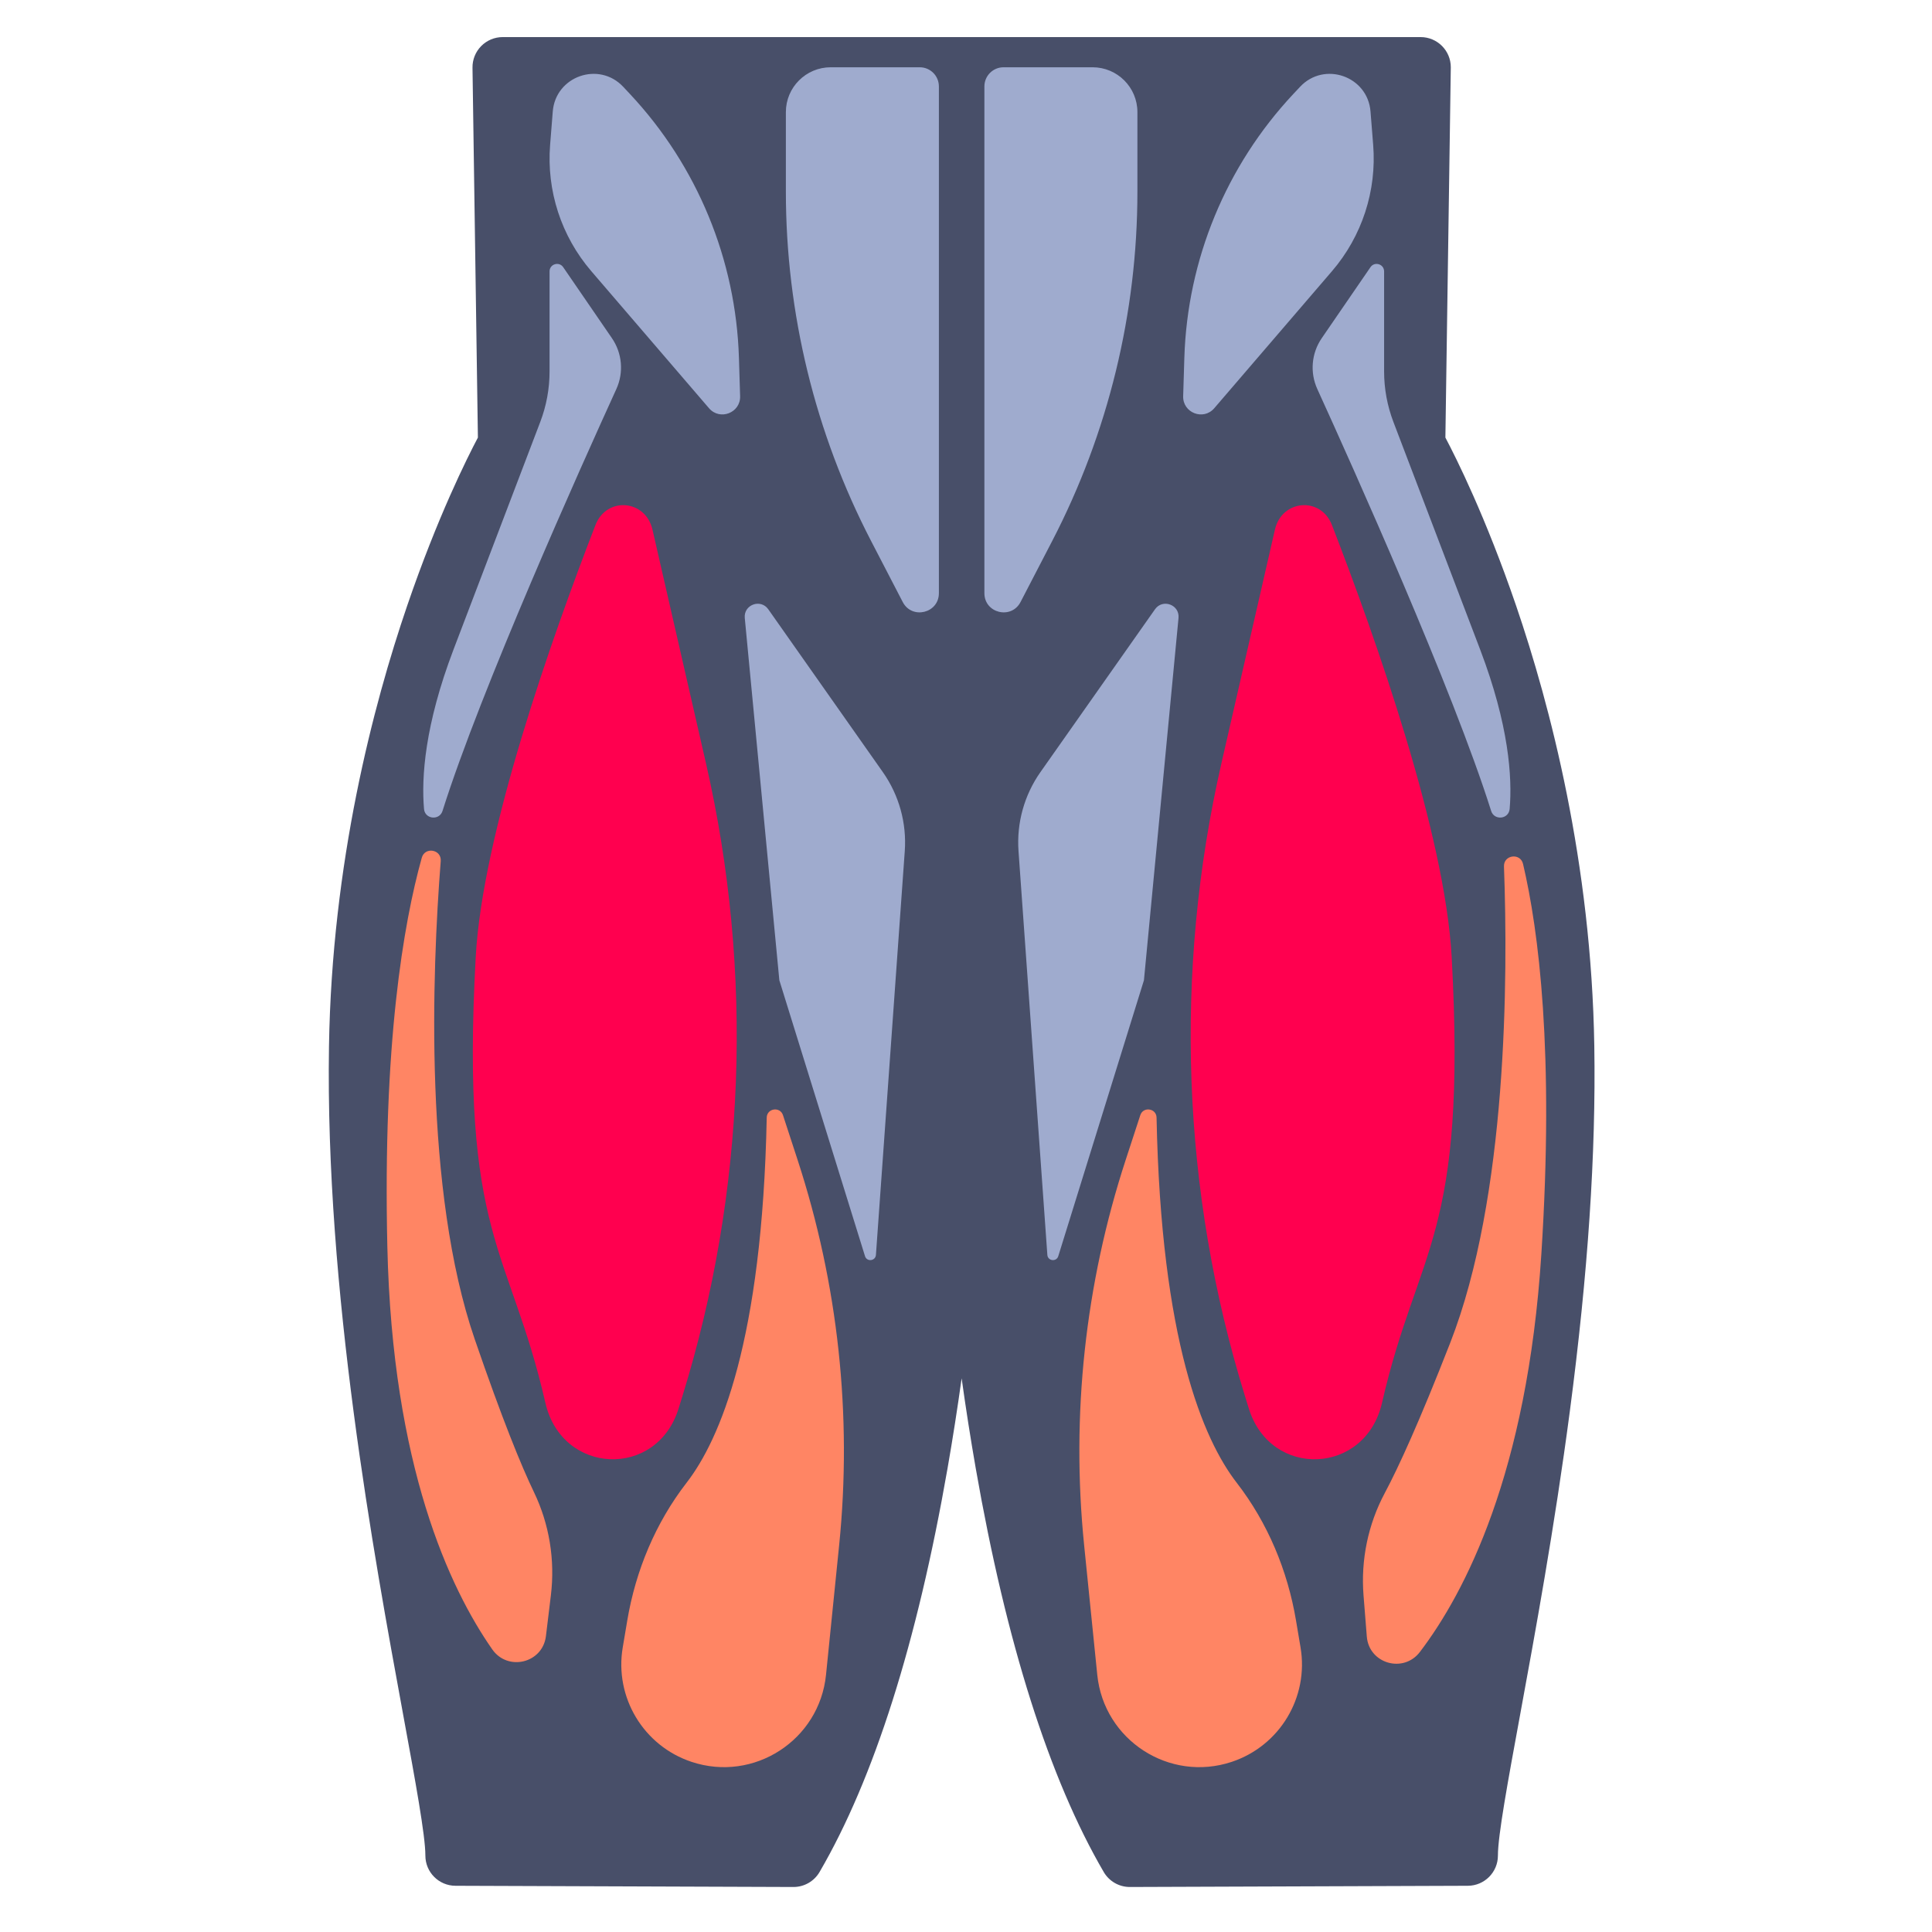
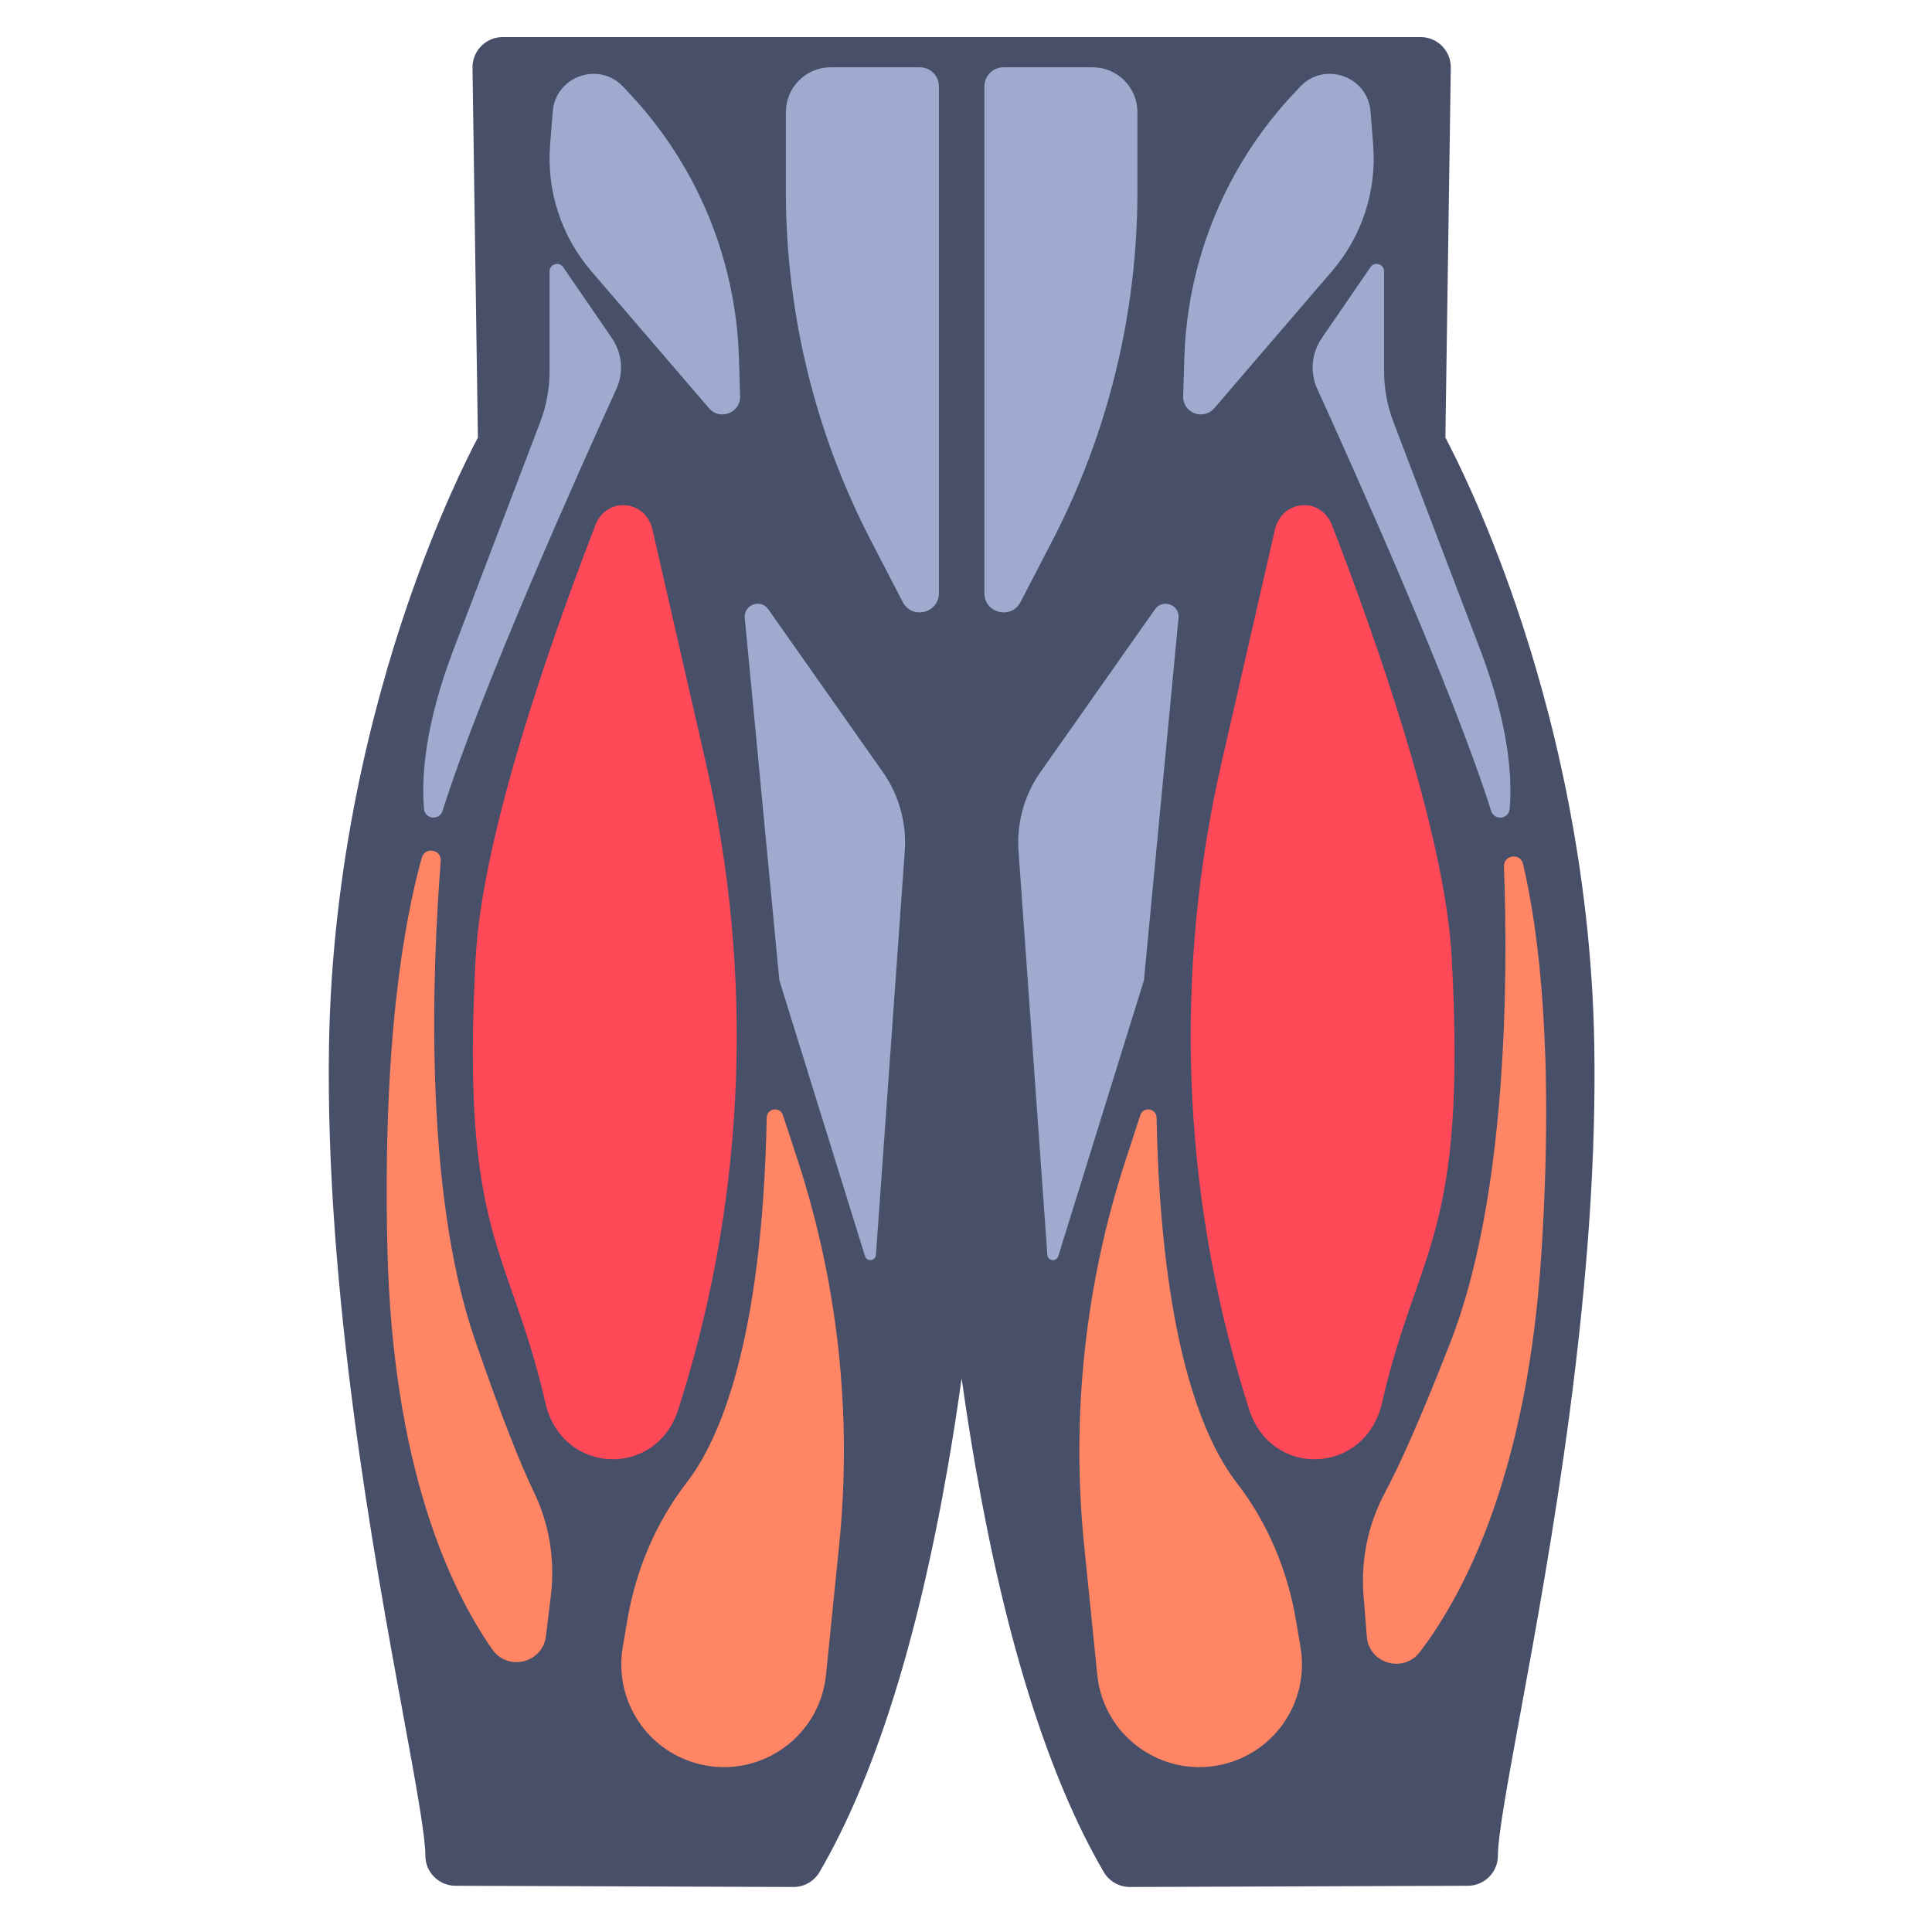
<svg xmlns="http://www.w3.org/2000/svg" id="Layer_2" enable-background="new 0 0 512 512" viewBox="0 0 512 512">
  <g>
    <g>
      <path d="m376.479 9.828h-.005-243.258c-2.142 0-4.195.859-5.698 2.385-1.504 1.526-2.332 3.591-2.301 5.732l1.432 98.017c-2.809 5.306-10.695 21.025-18.739 44.549-9.029 26.405-19.953 68.092-20.725 116.742-1.026 64.636 11.909 135.002 19.637 177.044 3.3 17.953 5.907 32.133 5.907 37.453 0 4.407 3.564 7.984 7.971 8l89.552.323h.029c2.846 0 5.478-1.512 6.911-3.971 14.433-24.761 25.841-60.735 33.908-106.922 1.403-8.031 2.645-16.022 3.746-23.903 1.1 7.88 2.343 15.871 3.746 23.903 8.067 46.187 19.475 82.161 33.908 106.922 1.434 2.459 4.066 3.971 6.911 3.971h.029l89.552-.323c4.407-.016 7.971-3.593 7.971-8 0-5.319 2.607-19.5 5.907-37.453 3.841-20.895 9.101-49.51 13.147-80.249 4.819-36.614 6.942-68.276 6.49-96.795-.772-48.65-11.697-90.337-20.725-116.742-8.044-23.524-15.93-39.243-18.739-44.549l1.429-97.811c.004-.107.006-.214.006-.323-.001-4.419-3.581-8-7.999-8z" fill="#484f69" />
    </g>
    <g>
      <path d="m243.74 17.828h-23.593c-6.563 0-11.883 5.32-11.883 11.883v21.057c0 32.231 7.746 63.991 22.585 92.603l8.385 16.168c2.447 4.718 9.581 2.978 9.581-2.337v-134.299c0-2.803-2.272-5.075-5.075-5.075z" fill="#9fabce" />
    </g>
    <g>
      <path d="m165.168 23.012 1.813 1.937c17.793 19.013 28.047 43.859 28.845 69.887l.311 10.155c.135 4.417-5.358 6.548-8.237 3.196l-31.21-36.337c-7.949-9.255-11.874-21.3-10.905-33.461l.705-8.846c.747-9.366 12.259-13.391 18.678-6.531z" fill="#9fabce" />
    </g>
    <g>
      <path d="m203.602 161.465 30.358 43.147c4.292 6.1 6.346 13.495 5.814 20.934l-7.644 107.016c-.117 1.635-2.409 1.9-2.895.334l-22.701-73.119-9.162-96.009c-.336-3.509 4.201-5.186 6.23-2.303z" fill="#9fabce" />
    </g>
    <path d="m111.775 227.313c.834-2.989 5.265-2.218 5.023.876-2.311 29.489-4.512 87.4 9.01 126.719 7.297 21.218 12.299 33.466 15.689 40.51 4.088 8.495 5.629 17.985 4.493 27.345l-1.314 10.83c-.869 7.161-10.098 9.417-14.227 3.502-11.26-16.129-26.466-48.497-27.797-106.648-1.23-53.69 4.251-85.665 9.123-103.134z" fill="#ff8564" />
    <path d="m207.5 295.538 3.863 11.82c10.755 32.907 14.508 67.699 11.019 102.143l-3.48 34.347c-1.755 17.322-19.11 28.556-35.632 23.064-12.723-4.229-20.465-17.099-18.239-30.321l1.203-7.145c2.231-13.25 7.491-25.866 15.71-36.494 8.879-11.482 20.06-37.631 21.247-96.779.05-2.484 3.537-2.996 4.309-.635z" fill="#ff8564" />
    <g>
      <path d="m265.95 17.828h23.593c6.563 0 11.883 5.32 11.883 11.883v21.057c0 32.231-7.746 63.991-22.585 92.603l-8.385 16.168c-2.447 4.718-9.581 2.978-9.581-2.337v-134.299c-.001-2.803 2.272-5.075 5.075-5.075z" fill="#9fabce" />
    </g>
    <g>
      <path d="m344.521 23.012-1.813 1.937c-17.793 19.013-28.047 43.859-28.845 69.887l-.311 10.155c-.135 4.417 5.358 6.548 8.237 3.196l31.211-36.337c7.949-9.255 11.874-21.3 10.905-33.461l-.705-8.846c-.747-9.366-12.259-13.391-18.679-6.531z" fill="#9fabce" />
    </g>
    <g>
      <path d="m306.088 161.465-30.358 43.147c-4.292 6.1-6.346 13.495-5.814 20.934l7.644 107.016c.117 1.635 2.409 1.9 2.895.334l22.701-73.119 9.162-96.009c.335-3.509-4.202-5.186-6.23-2.303z" fill="#9fabce" />
    </g>
    <path d="m403.623 228.957c-.709-3.021-5.169-2.434-5.055.667 1.089 29.559.893 87.512-14.244 126.238-8.168 20.898-13.673 32.929-17.352 39.826-4.436 8.319-6.368 17.737-5.62 27.135l.865 10.875c.572 7.191 9.7 9.827 14.07 4.088 11.917-15.65 28.449-47.361 32.185-105.407 3.449-53.592-.704-85.767-4.849-103.422z" fill="#ff8564" />
    <path d="m302.19 295.538-3.863 11.82c-10.755 32.907-14.508 67.699-11.019 102.143l3.48 34.347c1.755 17.322 19.11 28.556 35.632 23.064 12.723-4.229 20.465-17.099 18.239-30.321l-1.203-7.145c-2.231-13.25-7.491-25.866-15.71-36.494-8.879-11.482-20.06-37.631-21.247-96.779-.05-2.484-3.538-2.996-4.309-.635z" fill="#ff8564" />
    <g>
      <path d="m149.251 70.803 12.907 18.804c2.735 3.984 3.184 9.105 1.178 13.501-9.287 20.356-35.972 79.739-46.061 111.792-.825 2.62-4.671 2.217-4.906-.519-.718-8.367.187-22.196 7.811-42.231 9.993-26.262 18.857-49.496 22.992-60.328 1.633-4.277 2.467-8.811 2.467-13.389v-26.51c.001-1.944 2.511-2.723 3.612-1.12z" fill="#9fabce" />
    </g>
    <g>
      <path d="m363.19 70.803-12.907 18.804c-2.735 3.984-3.184 9.105-1.178 13.501 9.287 20.356 35.972 79.739 46.061 111.792.825 2.62 4.671 2.217 4.906-.519.718-8.367-.187-22.196-7.811-42.231-9.993-26.262-18.857-49.496-22.992-60.328-1.633-4.277-2.467-8.811-2.467-13.389v-26.51c-.001-1.944-2.512-2.723-3.612-1.12z" fill="#9fabce" />
    </g>
-     <g fill="#ff004f">
+     <g fill="#FF4858">
      <path d="m330.947 373.267-1.009-3.26c-16.772-54.182-18.937-112.302-6.246-167.733l14.175-61.915c1.83-7.992 12.162-8.829 15.107-1.227 11.6 29.942 29.948 81.806 31.735 114.469 4.075 74.495-8.975 76.749-18.464 118.181-4.382 19.129-29.51 20.183-35.298 1.485z" />
      <path d="m179.834 373.267 1.009-3.26c16.773-54.182 18.937-112.302 6.246-167.733l-14.175-61.915c-1.83-7.992-12.162-8.829-15.107-1.227-11.6 29.942-29.948 81.806-31.735 114.469-4.075 74.495 8.975 76.749 18.464 118.181 4.382 19.129 29.51 20.183 35.298 1.485z" />
    </g>
  </g>
</svg>
